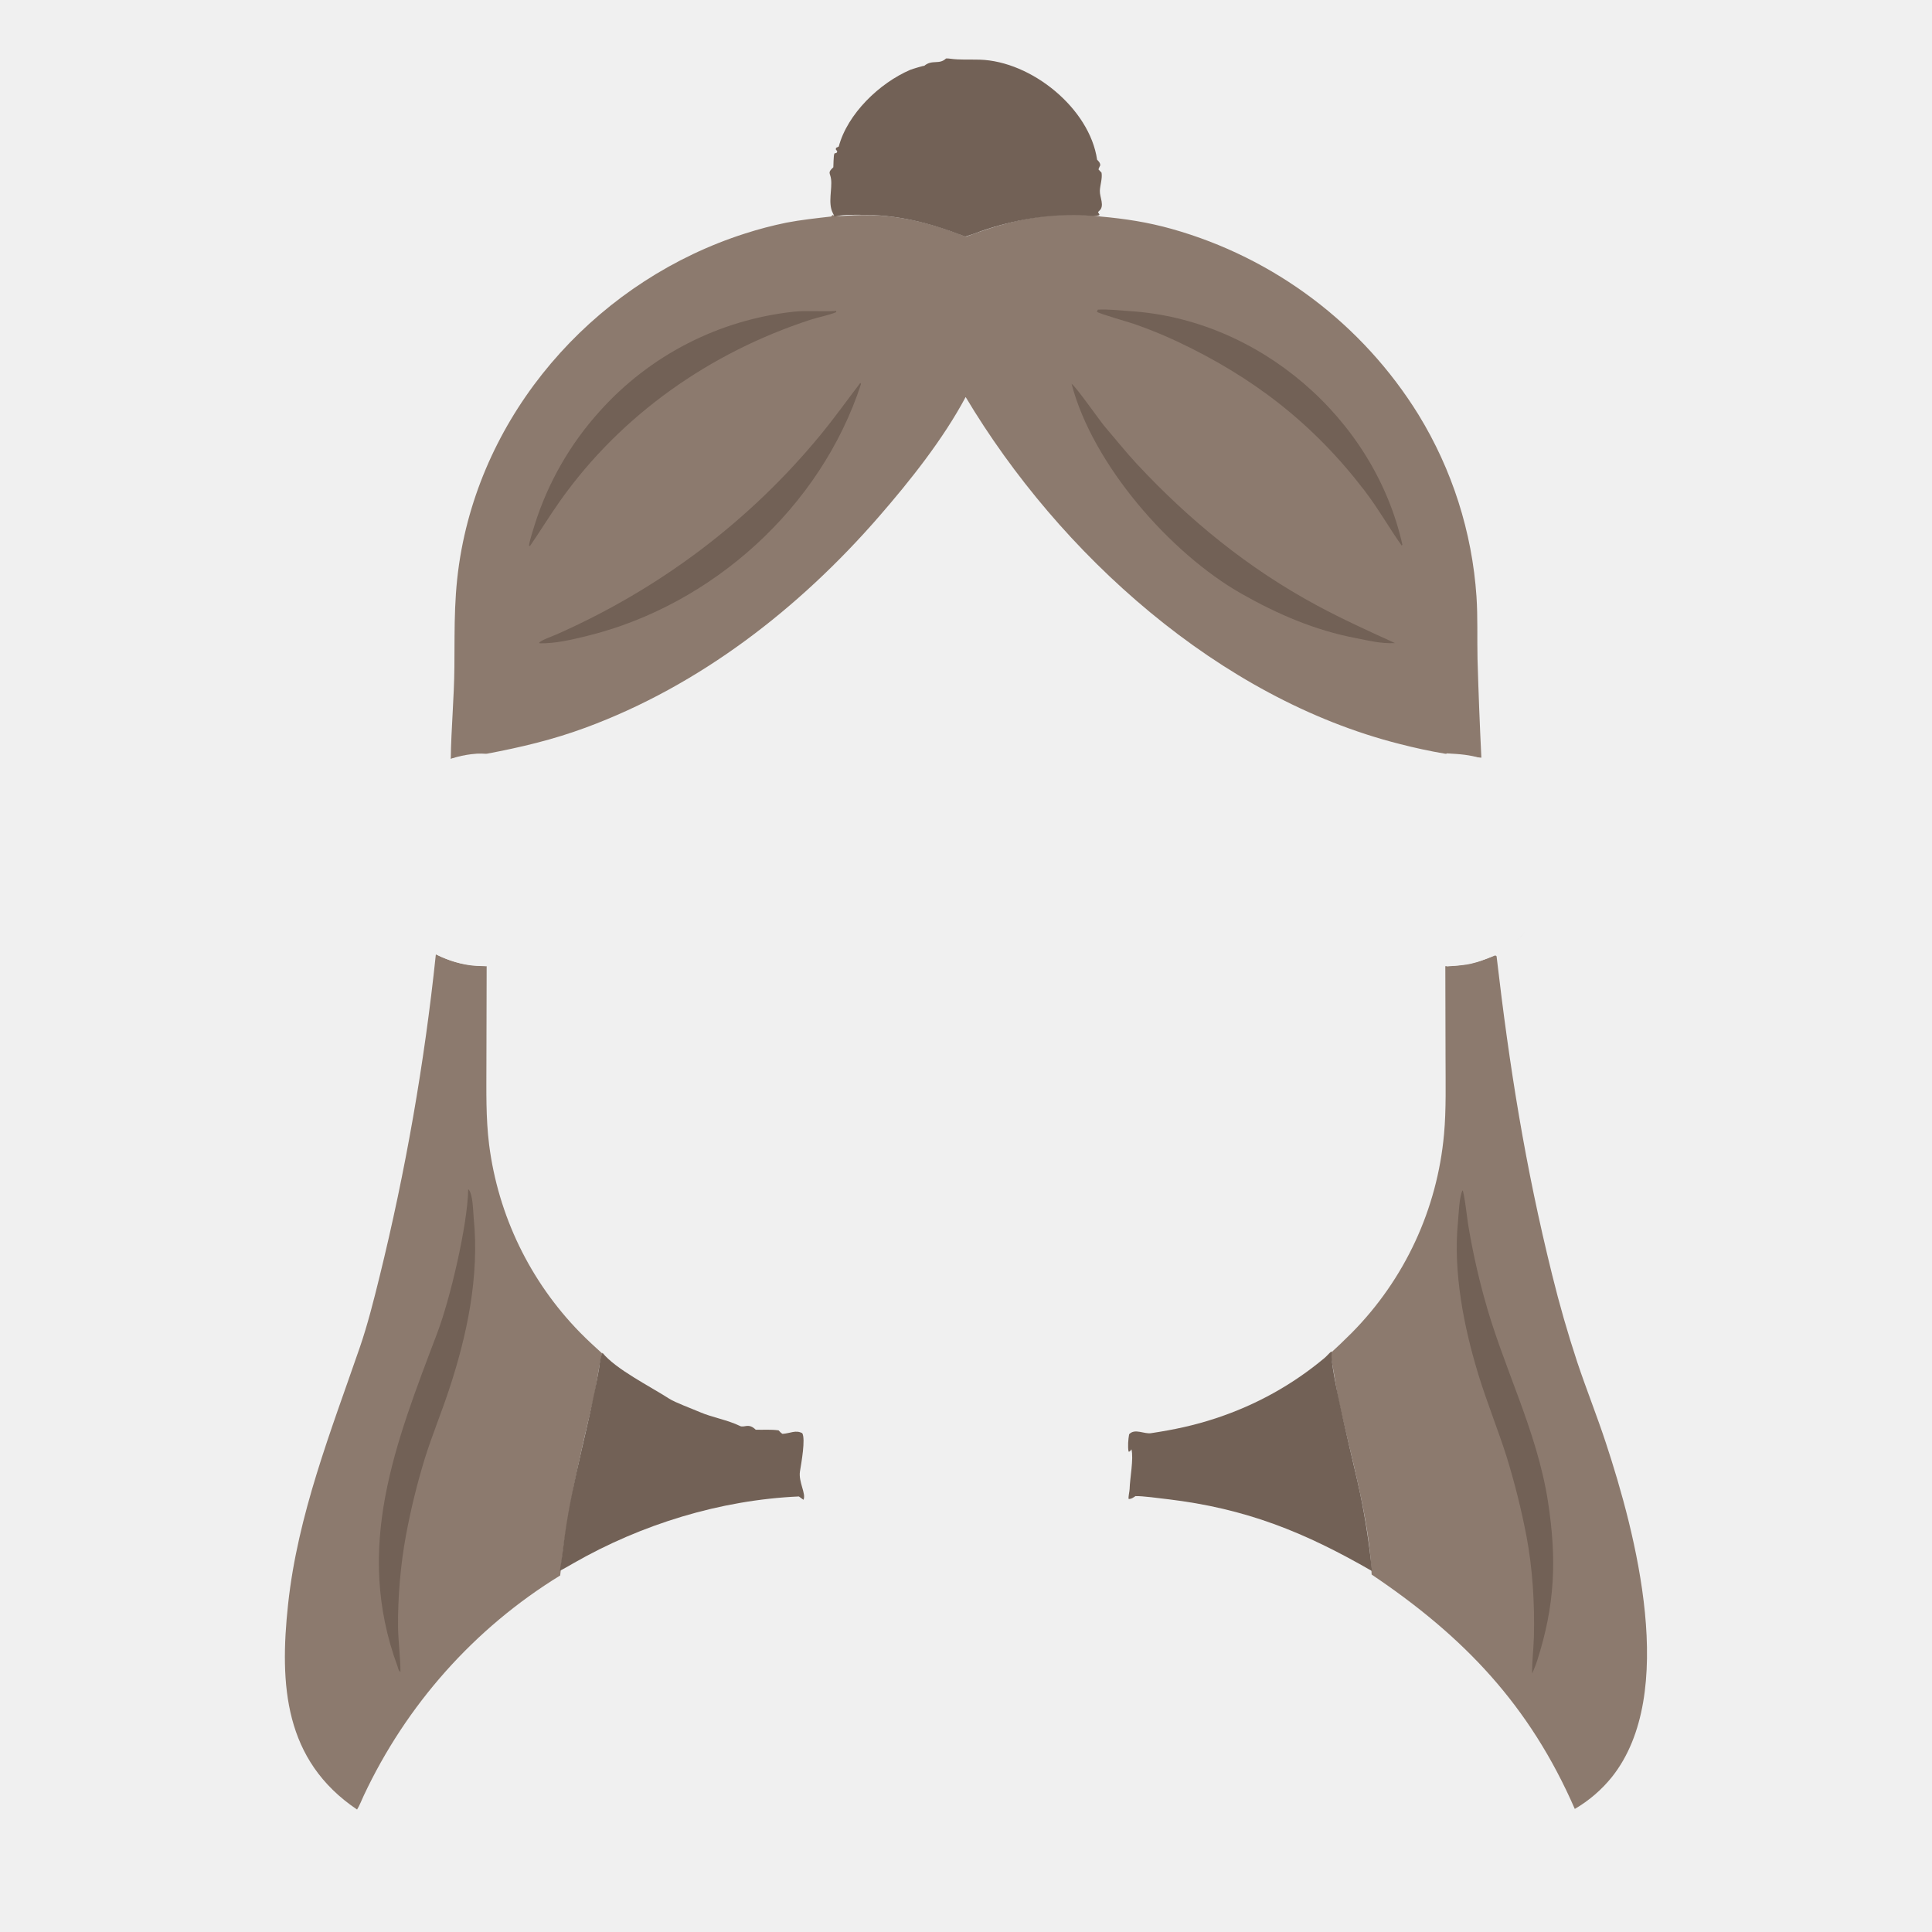
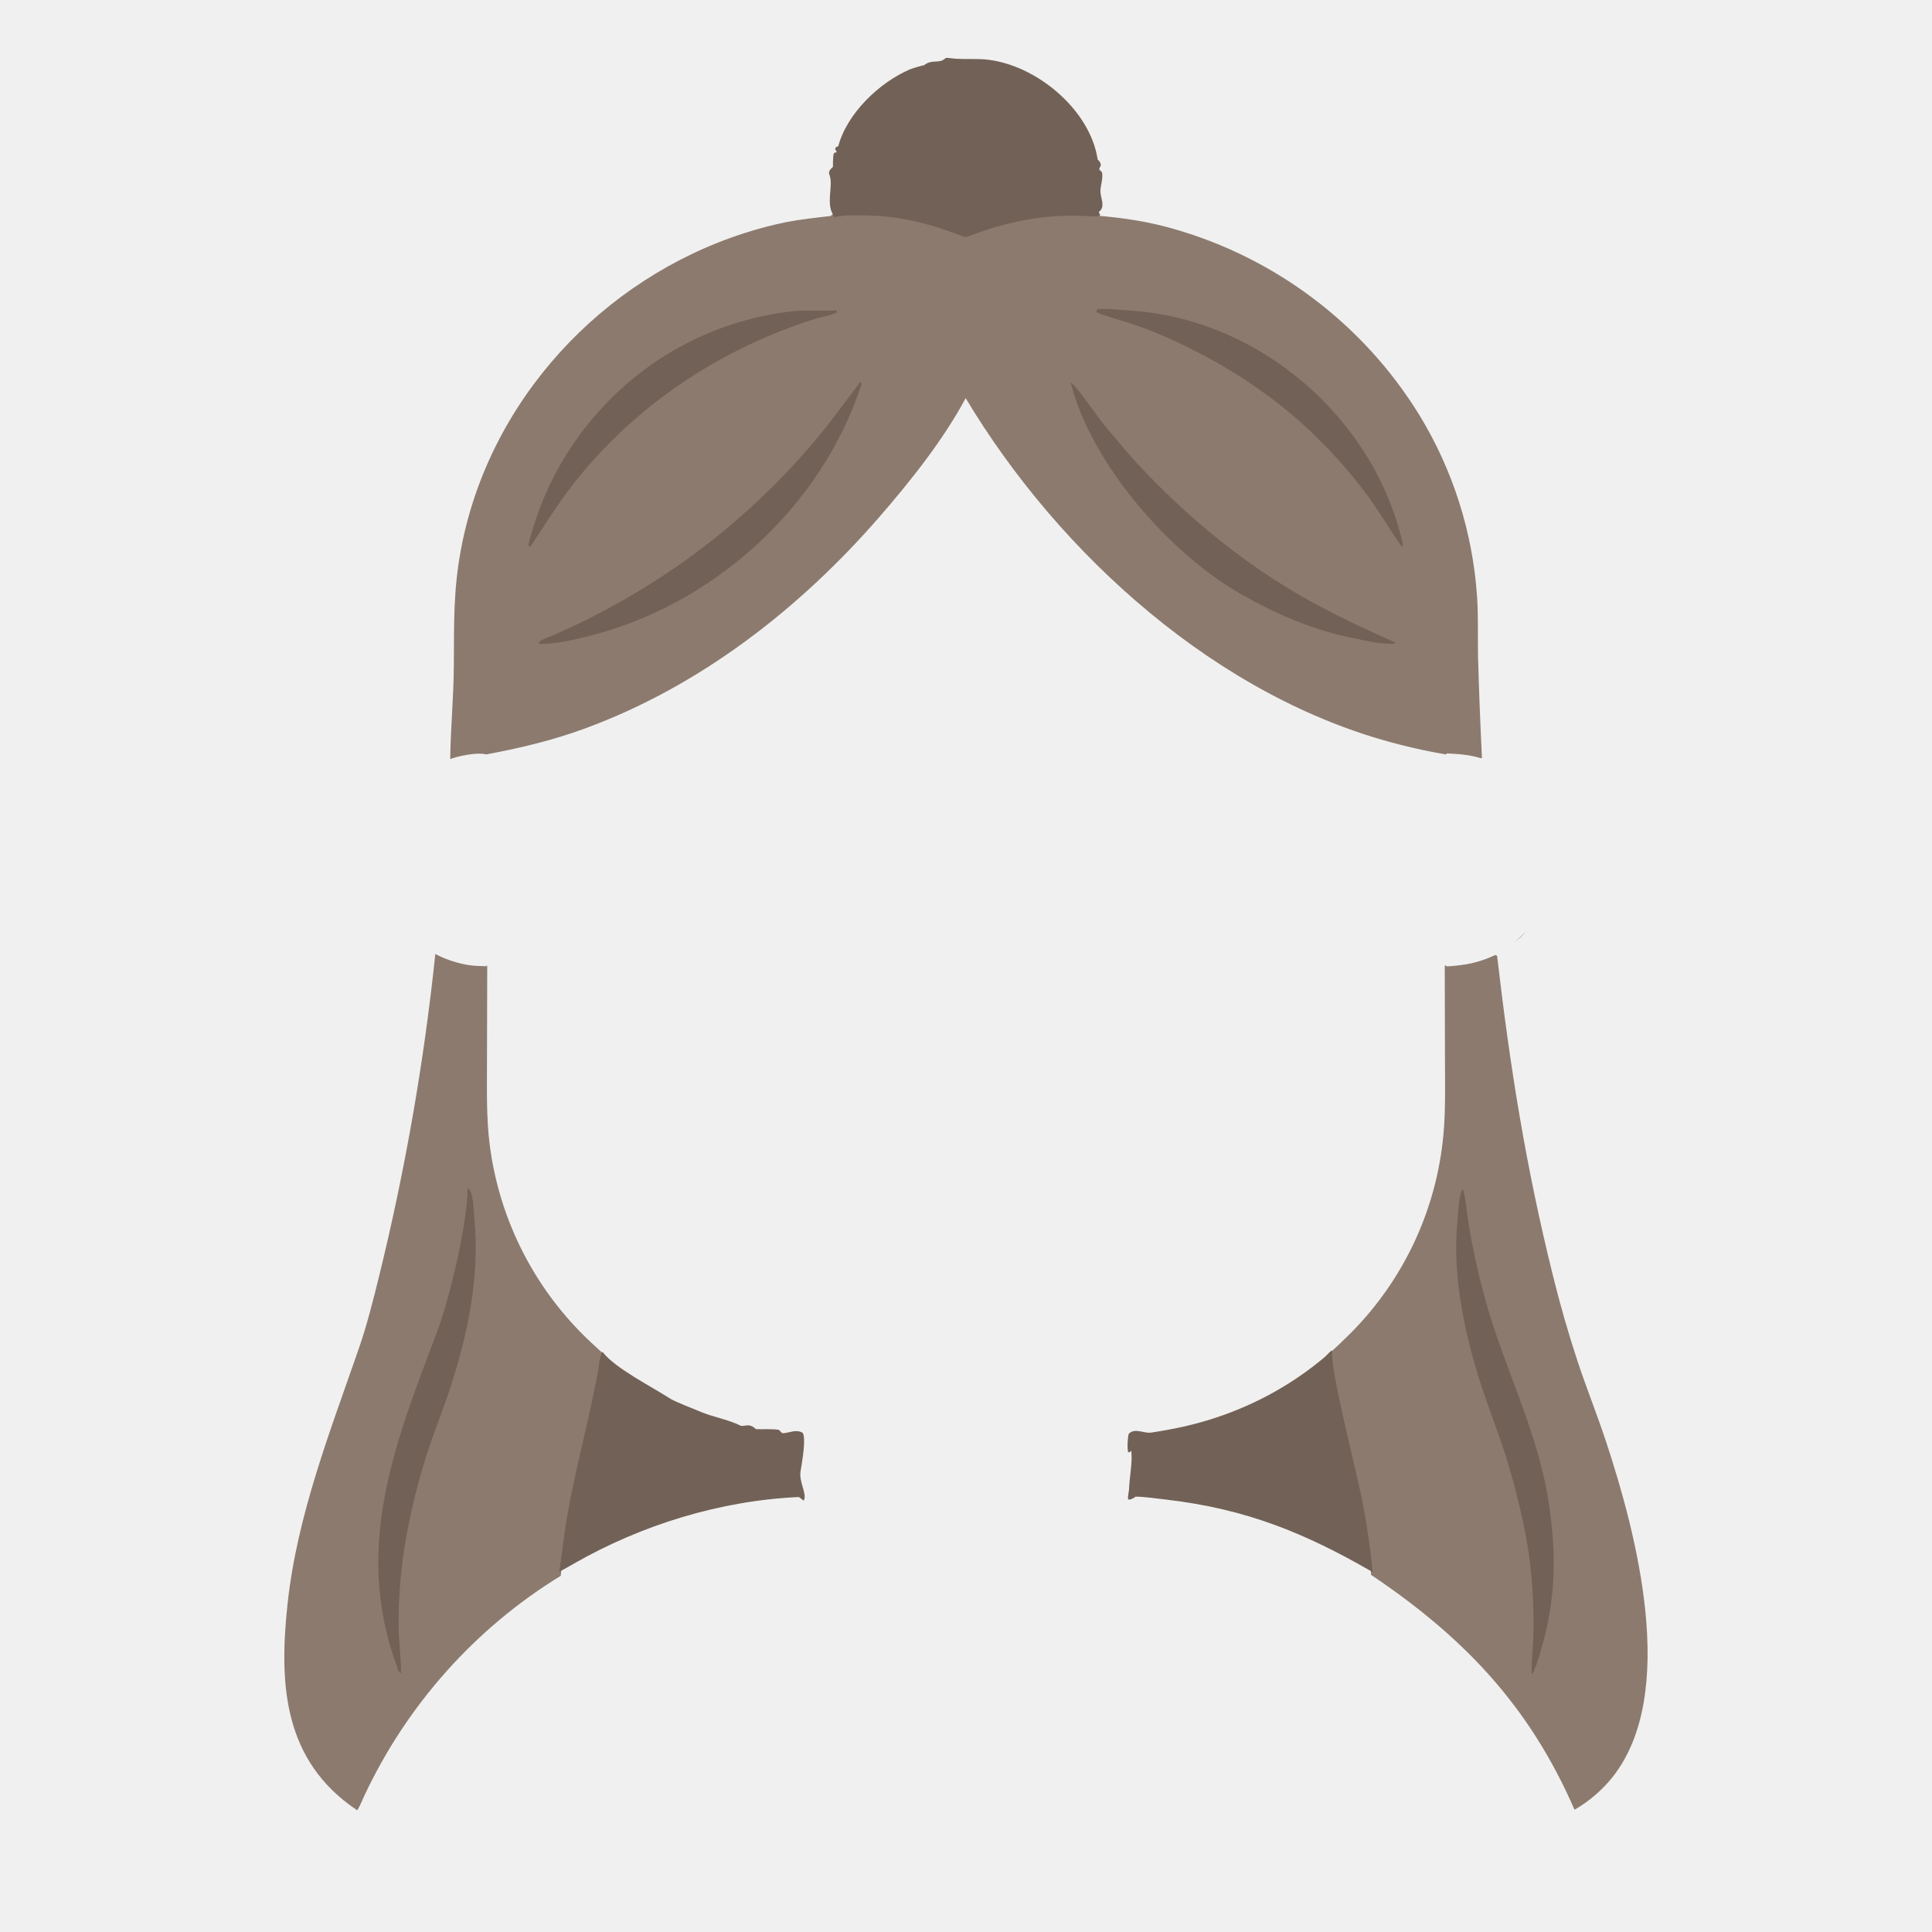
<svg xmlns="http://www.w3.org/2000/svg" version="1.1" viewBox="0 0 2048 2048" width="1024" height="1024">
  <defs>
    <mask id="facehole" maskUnits="userSpaceOnUse" x="0" y="0" width="2048" height="2048">
      <rect x="0" y="0" width="2048" height="2048" fill="white" />
      <path d="M 1533.68 798.613 C 1546.66 799.32 1557.8 799.941 1570.34 803.954 C 1618.2 819.269 1649.18 867.189 1646.49 917.096 C 1644.85 947.316 1631.33 975.662 1608.87 995.951 C 1586.91 1015.66 1562.54 1022.9 1533.67 1024.41 L 1532.38 1022.5 C 1531.22 1004.78 1531.9 981.123 1531.9 962.89 L 1531.99 854.537 C 1532.01 838.109 1531.91 817.251 1532.3 800.538 C 1532.76 799.896 1533.22 799.255 1533.68 798.613 z" fill="black" />
      <path d="M 515.884 1024.25 C 509.295 1024.06 502.266 1023.99 495.795 1022.87 C 407.909 1007.63 371.458 903.101 429.806 836.29 C 449.153 814.256 476.463 800.813 505.725 798.919 C 508.883 798.997 513.071 798.658 515.558 800.023 C 517.24 821.853 516.125 858.428 516.121 881.629 L 515.884 1024.25 z" fill="black" />
    </mask>
  </defs>
  <g mask="url(#facehole)">
-     <path transform="translate(0,0)" fill="rgb(140,122,110)" d="M 882.531 227.903 C 885.271 229.505 893.547 228.879 896.918 228.637 C 942.891 225.337 981.074 234.004 1023.84 250.934 C 1071.17 233.145 1113.96 223.241 1165.2 229.176 C 1165.6 229.288 1166 229.4 1166.4 229.512 C 1192.68 231.849 1216.65 235.533 1242.14 242.682 C 1350.88 273.256 1444.2 343.506 1503.64 439.551 C 1539.41 497.903 1560.51 564.052 1565.14 632.338 C 1566.59 654.452 1565.74 676.365 1566.23 698.498 C 1567.23 733.393 1568.59 768.277 1570.31 803.144 C 1568.52 803.465 1538.8 799.139 1531.93 798.993 C 1515.7 796.22 1499.58 792.764 1483.64 788.634 C 1292.34 740.26 1123.03 587.399 1023.63 420.858 C 999.804 465.553 964.635 509.75 931.593 547.751 C 847.261 644.741 742.005 726.645 620.654 771.376 C 585.705 784.259 552.484 792.094 516.025 798.988 C 500.07 799.185 493.455 800.9 477.834 804.564 C 478.243 772.677 481.431 738.957 481.678 707.065 C 482.026 661.942 480.904 626.81 489.302 582.076 C 518.768 425.12 638.399 295.97 789.642 247.585 C 804.137 242.908 818.879 239.038 833.802 235.993 C 848.202 233.189 866.153 231.212 880.995 229.521 C 881.507 228.982 882.019 228.442 882.531 227.903 z" />
-     <path transform="translate(0,0)" fill="rgb(140,122,110)" d="M 462.023 1011.7 C 481.816 1020.98 493.74 1023.44 515.875 1024.13 L 515.62 1127.52 C 515.613 1156.4 514.904 1184.82 518.502 1213.54 C 528.079 1288.52 561.862 1358.32 614.721 1412.36 C 622.801 1420.59 629.853 1427.03 638.371 1434.75 C 635.352 1443.44 632.041 1470.79 629.186 1482.68 C 613.778 1546.87 600.588 1604.16 593.83 1670.08 C 502.482 1726.11 430.542 1807.62 385.572 1903.44 C 383.634 1907.57 380.825 1914.66 378.501 1918.19 C 301.296 1866.2 296.189 1786.16 305.357 1700.79 C 315.553 1605.87 350.581 1517.65 381.432 1428.22 C 389.526 1404.76 396.314 1377.88 402.263 1353.68 C 429.962 1241.18 449.928 1126.92 462.023 1011.7 z" />
-     <path transform="translate(0,0)" fill="rgb(140,122,110)" d="M 1532.1 1024.2 C 1558.21 1023.35 1562.2 1021.58 1585.04 1012.77 L 1586.43 1013.65 C 1600.15 1131.51 1616.67 1235.61 1645.35 1351.38 C 1653.02 1382.56 1661.89 1413.43 1671.95 1443.92 C 1681.41 1472.26 1692.76 1500.61 1702.17 1529.15 C 1733.94 1625.51 1778.93 1795.37 1708.71 1883.68 C 1697.76 1897.28 1684.42 1908.75 1669.35 1917.55 C 1621.55 1807.87 1552.01 1734.95 1454 1669.1 C 1451.75 1610.15 1431.18 1540.87 1418.71 1483.24 C 1416.66 1473.79 1412.15 1441.3 1409.76 1435.05 C 1417.63 1427.83 1425.33 1420.45 1432.88 1412.9 C 1489.02 1356.19 1523.62 1281.68 1530.74 1202.19 C 1533.1 1176.82 1532.33 1147.14 1532.33 1121.33 L 1532.1 1024.2 z" />
-     <path transform="translate(0,0)" fill="rgb(114,97,86)" d="M 1002.85 61.981 C 1004.88 61.909 1005.24 61.977 1007.18 62.221 C 1017.35 63.653 1028.1 62.936 1038.47 63.242 C 1093.44 64.863 1155.04 114.897 1162.97 169.273 C 1164.94 171.444 1166.03 172.168 1166.38 175.063 C 1166.02 175.779 1164.53 178.799 1164.45 179.603 C 1164.45 179.604 1167.67 183.037 1167.67 183.038 C 1168.73 189.035 1166.13 196.206 1165.89 202.142 C 1165.59 209.299 1171.44 218.343 1165.05 223.681 C 1164.67 224.059 1164.3 224.437 1163.92 224.815 L 1165.54 227.642 C 1164 230.033 1148.96 228.136 1145.28 228.05 C 1108.37 227.19 1075.03 233.038 1040.15 244.92 C 1034.45 247.218 1029.1 248.918 1023.26 250.808 C 985.113 236.111 952.072 227.409 910.732 227.702 C 902.109 227.763 892.988 227.406 884.667 229.621 C 883.976 228.241 883.373 226.893 882.719 225.593 C 877.493 215.213 882.313 200.549 880.963 189.887 C 880.101 183.083 876.832 183.313 883.364 177.313 C 883.491 177.195 883.494 164.054 884.518 162.862 C 885.881 161.277 886.252 163.799 887.566 160.471 L 885.959 158.322 L 886.282 156.704 C 887.224 156.255 888.167 155.806 889.11 155.357 C 898.362 120.563 932.42 87.945 965.003 73.987 C 966.624 73.293 980.627 69.02 979.62 69.88 C 988.095 62.651 995.623 68.992 1002.85 61.981 z" />
-     <path transform="translate(0,0)" fill="rgb(114,97,86)" d="M 638.675 1434.03 C 652.624 1451.42 689.593 1469.87 709.311 1482.62 C 715.762 1486.79 733.679 1493.32 742.05 1496.96 C 754.624 1502.43 771.628 1505.26 784.401 1511.61 C 788.928 1513.85 793.389 1507.93 801.108 1515.57 C 809.408 1515.81 817.156 1515.09 825.365 1516.25 C 826.758 1517.82 827.703 1518.82 829.461 1519.96 C 838.037 1519.38 843.402 1515.52 850.42 1519.23 C 854.068 1525.34 849.429 1550.96 848.019 1559.62 C 846.186 1570.88 854.784 1583.44 851.715 1589.84 C 851.105 1589.39 846.854 1586.31 846.838 1586.31 C 763.692 1590.01 679.974 1615.75 607.794 1657.12 C 602.753 1660.01 598.231 1662.7 593.464 1665.16 C 595.705 1652.22 597.008 1639.47 598.841 1626.5 C 607.208 1567.34 624.52 1510.11 634.861 1451.37 C 635.761 1446.26 636.002 1439.83 638.099 1435.28 L 638.675 1434.03 z" />
-     <path transform="translate(0,0)" fill="rgb(114,97,86)" d="M 1411.37 1432.48 L 1411.73 1434.45 C 1408.99 1448.93 1437.19 1559.99 1441.88 1583.52 C 1447.51 1610.56 1451.68 1637.89 1454.36 1665.38 C 1382.82 1624.11 1320.77 1598.99 1237.28 1589.16 C 1229.14 1588.2 1210.88 1585.69 1203.66 1585.94 C 1201 1587.63 1199.53 1588.99 1196.41 1589 C 1195.87 1586.76 1197.4 1580.9 1197.45 1578.35 C 1197.67 1567.58 1201.92 1545.93 1199.36 1536.33 C 1197.45 1538.72 1198.43 1538.49 1196.36 1538.84 C 1195.3 1533.75 1195.98 1525.42 1196.93 1520.37 C 1203.04 1513.75 1213.04 1520.55 1220.45 1519.18 C 1244.34 1515.57 1265.79 1511.04 1288.8 1503.44 C 1331.27 1489.42 1369.9 1468.09 1404.17 1439.43 C 1406.17 1437.76 1408.76 1434.66 1411.37 1432.48 z" />
-     <path transform="translate(0,0)" fill="rgb(114,97,86)" d="M 1550.33 1261.74 C 1552.13 1263.84 1555.34 1292.05 1556.12 1296.93 C 1560.38 1323.01 1566 1348.85 1572.97 1374.34 C 1592.85 1448.56 1629.12 1515.35 1640.94 1591.93 C 1650.37 1652.95 1648.31 1701.71 1629.49 1760.27 C 1628.01 1764.94 1626.04 1769.53 1624.2 1774.07 C 1623.83 1761.23 1625.66 1748.22 1625.99 1735.29 C 1626.89 1700.28 1624.69 1663.06 1618.14 1628.5 C 1612.63 1599.86 1605.54 1571.55 1596.92 1543.69 C 1587.78 1515 1575.95 1485.89 1567.17 1457.18 C 1551.66 1406.5 1540.31 1348.55 1545.49 1295.44 C 1546.37 1286.37 1546.68 1269.56 1550.33 1261.74 z" />
-     <path transform="translate(0,0)" fill="rgb(114,97,86)" d="M 496.311 1260.59 C 501.426 1264.87 501.46 1284.31 502.148 1291.2 C 508.331 1353.05 495.102 1415.75 475.636 1474.21 C 467.672 1498.13 457.937 1521.81 450.405 1545.79 C 442.19 1572.57 435.502 1599.79 430.374 1627.32 C 424.623 1658.18 421.583 1693.56 421.969 1724.99 C 422.158 1740.39 424.549 1757.25 424.483 1772.51 C 422.163 1770.3 422.484 1769.77 421.412 1766.44 C 374.969 1640.33 419.042 1530.46 463.683 1412.57 C 477.053 1377.27 495.726 1298.59 496.311 1260.59 z" />
-     <path transform="translate(0,0)" fill="rgb(114,97,86)" d="M 1135.89 406.745 C 1141.36 410.774 1165.58 445.84 1172.06 453.365 C 1182.46 465.439 1193.87 479.702 1204.9 491.561 C 1260.9 551.749 1323.62 602.842 1396.19 641.896 C 1423.43 656.553 1450.9 669.003 1478.76 681.685 C 1463.53 682.458 1452.02 679.236 1437.36 676.443 C 1393.81 668.146 1354.15 651.019 1315.79 629.228 C 1240.33 586.366 1157.92 491.897 1135.89 406.745 z" />
-     <path transform="translate(0,0)" fill="rgb(114,97,86)" d="M 911.947 405.895 L 912.702 407.074 C 870.272 537.41 755.229 641.598 622.105 674.171 C 605.761 678.17 588.996 682.239 572.094 681.907 L 571.547 681.504 C 571.686 679.345 587.064 673.778 589.653 672.634 C 698.811 624.429 794.287 552.868 870.072 460.626 C 884.493 443.075 898.021 424.169 911.947 405.895 z" />
-     <path transform="translate(0,0)" fill="rgb(114,97,86)" d="M 1163.78 328.245 C 1175.14 327.616 1185.97 329.087 1197.24 329.775 C 1334.26 338.136 1456.54 443.328 1486.59 577.398 L 1485.84 578.343 C 1472.17 559.063 1461.3 539.392 1446.05 519.515 C 1391.5 448.42 1327.68 399.425 1247.1 361.608 C 1232.59 354.86 1217.76 348.835 1202.65 343.555 C 1196.23 341.324 1166.17 332.87 1162.74 330.496 L 1163.78 328.245 z" />
-     <path transform="translate(0,0)" fill="rgb(114,97,86)" d="M 885.152 329.694 L 886.305 329.513 C 886.38 329.961 886.456 330.409 886.532 330.857 C 877.633 334.493 867.902 336.068 858.876 339.017 C 752.897 373.651 658.656 439.413 593.902 530.722 C 582.788 546.395 572.832 562.795 561.898 578.693 L 560.744 578.549 C 561.15 573.892 565.216 561.359 566.745 556.379 C 580.764 511.808 604.24 470.79 635.568 436.126 C 688.84 376.553 762.327 338.873 841.793 330.386 C 853.371 329.061 871.744 330.497 885.152 329.694 z" />
-     <path transform="translate(0,0)" fill="rgb(114,97,86)" d="M 1617.48 984.015 L 1617.59 985.204 C 1613.58 992.579 1607.8 995.988 1601.05 1000.93 L 1600.87 999.987 C 1606.48 994.854 1612.02 989.332 1617.48 984.015 z" />
+     <path transform="translate(0,0)" fill="rgb(140,122,110)" d="M 882.531 227.903 C 885.271 229.505 893.547 228.879 896.918 228.637 C 942.891 225.337 981.074 234.004 1023.84 250.934 C 1071.17 233.145 1113.96 223.241 1165.2 229.176 C 1165.6 229.288 1166 229.4 1166.4 229.512 C 1192.68 231.849 1216.65 235.533 1242.14 242.682 C 1350.88 273.256 1444.2 343.506 1503.64 439.551 C 1539.41 497.903 1560.51 564.052 1565.14 632.338 C 1566.59 654.452 1565.74 676.365 1566.23 698.498 C 1567.23 733.393 1568.59 768.277 1570.31 803.144 C 1568.52 803.465 1538.8 799.139 1531.93 798.993 C 1515.7 796.22 1499.58 792.764 1483.64 788.634 C 1292.34 740.26 1123.03 587.399 1023.63 420.858 C 999.804 465.553 964.635 509.75 931.593 547.751 C 847.261 644.741 742.005 726.645 620.654 771.376 C 585.705 784.259 552.484 792.094 516.025 798.988 C 500.07 799.185 493.455 800.9 477.834 804.564 C 478.243 772.677 481.431 738.957 481.678 707.065 C 482.026 661.942 480.904 626.81 489.302 582.076 C 518.768 425.12 638.399 295.97 789.642 247.585 C 804.137 242.908 818.879 239.038 833.802 235.993 C 848.202 233.189 866.153 231.212 880.995 229.521 C 881.507 228.982 882.019 228.442 882.531 227.903 z" stroke="rgb(140,122,110)" stroke-width="1.2" />
+     <path transform="translate(0,0)" fill="rgb(140,122,110)" d="M 462.023 1011.7 C 481.816 1020.98 493.74 1023.44 515.875 1024.13 L 515.62 1127.52 C 515.613 1156.4 514.904 1184.82 518.502 1213.54 C 528.079 1288.52 561.862 1358.32 614.721 1412.36 C 622.801 1420.59 629.853 1427.03 638.371 1434.75 C 635.352 1443.44 632.041 1470.79 629.186 1482.68 C 613.778 1546.87 600.588 1604.16 593.83 1670.08 C 502.482 1726.11 430.542 1807.62 385.572 1903.44 C 383.634 1907.57 380.825 1914.66 378.501 1918.19 C 301.296 1866.2 296.189 1786.16 305.357 1700.79 C 315.553 1605.87 350.581 1517.65 381.432 1428.22 C 389.526 1404.76 396.314 1377.88 402.263 1353.68 C 429.962 1241.18 449.928 1126.92 462.023 1011.7 z" stroke="rgb(140,122,110)" stroke-width="1.2" />
+     <path transform="translate(0,0)" fill="rgb(140,122,110)" d="M 1532.1 1024.2 C 1558.21 1023.35 1562.2 1021.58 1585.04 1012.77 L 1586.43 1013.65 C 1600.15 1131.51 1616.67 1235.61 1645.35 1351.38 C 1653.02 1382.56 1661.89 1413.43 1671.95 1443.92 C 1681.41 1472.26 1692.76 1500.61 1702.17 1529.15 C 1733.94 1625.51 1778.93 1795.37 1708.71 1883.68 C 1697.76 1897.28 1684.42 1908.75 1669.35 1917.55 C 1621.55 1807.87 1552.01 1734.95 1454 1669.1 C 1451.75 1610.15 1431.18 1540.87 1418.71 1483.24 C 1416.66 1473.79 1412.15 1441.3 1409.76 1435.05 C 1417.63 1427.83 1425.33 1420.45 1432.88 1412.9 C 1489.02 1356.19 1523.62 1281.68 1530.74 1202.19 C 1533.1 1176.82 1532.33 1147.14 1532.33 1121.33 L 1532.1 1024.2 z" stroke="rgb(140,122,110)" stroke-width="1.2" />
+     <path transform="translate(0,0)" fill="rgb(114,97,86)" d="M 1002.85 61.981 C 1004.88 61.909 1005.24 61.977 1007.18 62.221 C 1017.35 63.653 1028.1 62.936 1038.47 63.242 C 1093.44 64.863 1155.04 114.897 1162.97 169.273 C 1164.94 171.444 1166.03 172.168 1166.38 175.063 C 1166.02 175.779 1164.53 178.799 1164.45 179.603 C 1164.45 179.604 1167.67 183.037 1167.67 183.038 C 1168.73 189.035 1166.13 196.206 1165.89 202.142 C 1165.59 209.299 1171.44 218.343 1165.05 223.681 C 1164.67 224.059 1164.3 224.437 1163.92 224.815 L 1165.54 227.642 C 1164 230.033 1148.96 228.136 1145.28 228.05 C 1108.37 227.19 1075.03 233.038 1040.15 244.92 C 1034.45 247.218 1029.1 248.918 1023.26 250.808 C 985.113 236.111 952.072 227.409 910.732 227.702 C 902.109 227.763 892.988 227.406 884.667 229.621 C 883.976 228.241 883.373 226.893 882.719 225.593 C 877.493 215.213 882.313 200.549 880.963 189.887 C 880.101 183.083 876.832 183.313 883.364 177.313 C 883.491 177.195 883.494 164.054 884.518 162.862 C 885.881 161.277 886.252 163.799 887.566 160.471 L 885.959 158.322 L 886.282 156.704 C 887.224 156.255 888.167 155.806 889.11 155.357 C 898.362 120.563 932.42 87.945 965.003 73.987 C 966.624 73.293 980.627 69.02 979.62 69.88 C 988.095 62.651 995.623 68.992 1002.85 61.981 z" stroke="rgb(114,97,86)" stroke-width="1.2" />
+     <path transform="translate(0,0)" fill="rgb(114,97,86)" d="M 638.675 1434.03 C 652.624 1451.42 689.593 1469.87 709.311 1482.62 C 715.762 1486.79 733.679 1493.32 742.05 1496.96 C 754.624 1502.43 771.628 1505.26 784.401 1511.61 C 788.928 1513.85 793.389 1507.93 801.108 1515.57 C 809.408 1515.81 817.156 1515.09 825.365 1516.25 C 826.758 1517.82 827.703 1518.82 829.461 1519.96 C 838.037 1519.38 843.402 1515.52 850.42 1519.23 C 854.068 1525.34 849.429 1550.96 848.019 1559.62 C 846.186 1570.88 854.784 1583.44 851.715 1589.84 C 851.105 1589.39 846.854 1586.31 846.838 1586.31 C 763.692 1590.01 679.974 1615.75 607.794 1657.12 C 602.753 1660.01 598.231 1662.7 593.464 1665.16 C 595.705 1652.22 597.008 1639.47 598.841 1626.5 C 607.208 1567.34 624.52 1510.11 634.861 1451.37 C 635.761 1446.26 636.002 1439.83 638.099 1435.28 L 638.675 1434.03 z" stroke="rgb(114,97,86)" stroke-width="1.2" />
+     <path transform="translate(0,0)" fill="rgb(114,97,86)" d="M 1411.37 1432.48 L 1411.73 1434.45 C 1408.99 1448.93 1437.19 1559.99 1441.88 1583.52 C 1447.51 1610.56 1451.68 1637.89 1454.36 1665.38 C 1382.82 1624.11 1320.77 1598.99 1237.28 1589.16 C 1229.14 1588.2 1210.88 1585.69 1203.66 1585.94 C 1201 1587.63 1199.53 1588.99 1196.41 1589 C 1195.87 1586.76 1197.4 1580.9 1197.45 1578.35 C 1197.67 1567.58 1201.92 1545.93 1199.36 1536.33 C 1197.45 1538.72 1198.43 1538.49 1196.36 1538.84 C 1195.3 1533.75 1195.98 1525.42 1196.93 1520.37 C 1203.04 1513.75 1213.04 1520.55 1220.45 1519.18 C 1244.34 1515.57 1265.79 1511.04 1288.8 1503.44 C 1331.27 1489.42 1369.9 1468.09 1404.17 1439.43 C 1406.17 1437.76 1408.76 1434.66 1411.37 1432.48 z" stroke="rgb(114,97,86)" stroke-width="1.2" />
+     <path transform="translate(0,0)" fill="rgb(114,97,86)" d="M 1550.33 1261.74 C 1552.13 1263.84 1555.34 1292.05 1556.12 1296.93 C 1560.38 1323.01 1566 1348.85 1572.97 1374.34 C 1592.85 1448.56 1629.12 1515.35 1640.94 1591.93 C 1650.37 1652.95 1648.31 1701.71 1629.49 1760.27 C 1628.01 1764.94 1626.04 1769.53 1624.2 1774.07 C 1623.83 1761.23 1625.66 1748.22 1625.99 1735.29 C 1626.89 1700.28 1624.69 1663.06 1618.14 1628.5 C 1612.63 1599.86 1605.54 1571.55 1596.92 1543.69 C 1587.78 1515 1575.95 1485.89 1567.17 1457.18 C 1551.66 1406.5 1540.31 1348.55 1545.49 1295.44 C 1546.37 1286.37 1546.68 1269.56 1550.33 1261.74 z" stroke="rgb(114,97,86)" stroke-width="1.2" />
+     <path transform="translate(0,0)" fill="rgb(114,97,86)" d="M 496.311 1260.59 C 501.426 1264.87 501.46 1284.31 502.148 1291.2 C 508.331 1353.05 495.102 1415.75 475.636 1474.21 C 467.672 1498.13 457.937 1521.81 450.405 1545.79 C 442.19 1572.57 435.502 1599.79 430.374 1627.32 C 424.623 1658.18 421.583 1693.56 421.969 1724.99 C 422.158 1740.39 424.549 1757.25 424.483 1772.51 C 422.163 1770.3 422.484 1769.77 421.412 1766.44 C 374.969 1640.33 419.042 1530.46 463.683 1412.57 C 477.053 1377.27 495.726 1298.59 496.311 1260.59 z" stroke="rgb(114,97,86)" stroke-width="1.2" />
+     <path transform="translate(0,0)" fill="rgb(114,97,86)" d="M 1135.89 406.745 C 1141.36 410.774 1165.58 445.84 1172.06 453.365 C 1182.46 465.439 1193.87 479.702 1204.9 491.561 C 1260.9 551.749 1323.62 602.842 1396.19 641.896 C 1423.43 656.553 1450.9 669.003 1478.76 681.685 C 1463.53 682.458 1452.02 679.236 1437.36 676.443 C 1393.81 668.146 1354.15 651.019 1315.79 629.228 C 1240.33 586.366 1157.92 491.897 1135.89 406.745 z" stroke="rgb(114,97,86)" stroke-width="1.2" />
+     <path transform="translate(0,0)" fill="rgb(114,97,86)" d="M 911.947 405.895 L 912.702 407.074 C 870.272 537.41 755.229 641.598 622.105 674.171 C 605.761 678.17 588.996 682.239 572.094 681.907 L 571.547 681.504 C 571.686 679.345 587.064 673.778 589.653 672.634 C 698.811 624.429 794.287 552.868 870.072 460.626 C 884.493 443.075 898.021 424.169 911.947 405.895 z" stroke="rgb(114,97,86)" stroke-width="1.2" />
+     <path transform="translate(0,0)" fill="rgb(114,97,86)" d="M 1163.78 328.245 C 1175.14 327.616 1185.97 329.087 1197.24 329.775 C 1334.26 338.136 1456.54 443.328 1486.59 577.398 L 1485.84 578.343 C 1472.17 559.063 1461.3 539.392 1446.05 519.515 C 1391.5 448.42 1327.68 399.425 1247.1 361.608 C 1232.59 354.86 1217.76 348.835 1202.65 343.555 C 1196.23 341.324 1166.17 332.87 1162.74 330.496 L 1163.78 328.245 z" stroke="rgb(114,97,86)" stroke-width="1.2" />
+     <path transform="translate(0,0)" fill="rgb(114,97,86)" d="M 885.152 329.694 L 886.305 329.513 C 886.38 329.961 886.456 330.409 886.532 330.857 C 877.633 334.493 867.902 336.068 858.876 339.017 C 752.897 373.651 658.656 439.413 593.902 530.722 C 582.788 546.395 572.832 562.795 561.898 578.693 L 560.744 578.549 C 561.15 573.892 565.216 561.359 566.745 556.379 C 580.764 511.808 604.24 470.79 635.568 436.126 C 688.84 376.553 762.327 338.873 841.793 330.386 C 853.371 329.061 871.744 330.497 885.152 329.694 z" stroke="rgb(114,97,86)" stroke-width="1.2" />
+     <path transform="translate(0,0)" fill="rgb(114,97,86)" d="M 1617.48 984.015 L 1617.59 985.204 C 1613.58 992.579 1607.8 995.988 1601.05 1000.93 L 1600.87 999.987 C 1606.48 994.854 1612.02 989.332 1617.48 984.015 z" stroke="rgb(114,97,86)" stroke-width="1.2" />
  </g>
</svg>
